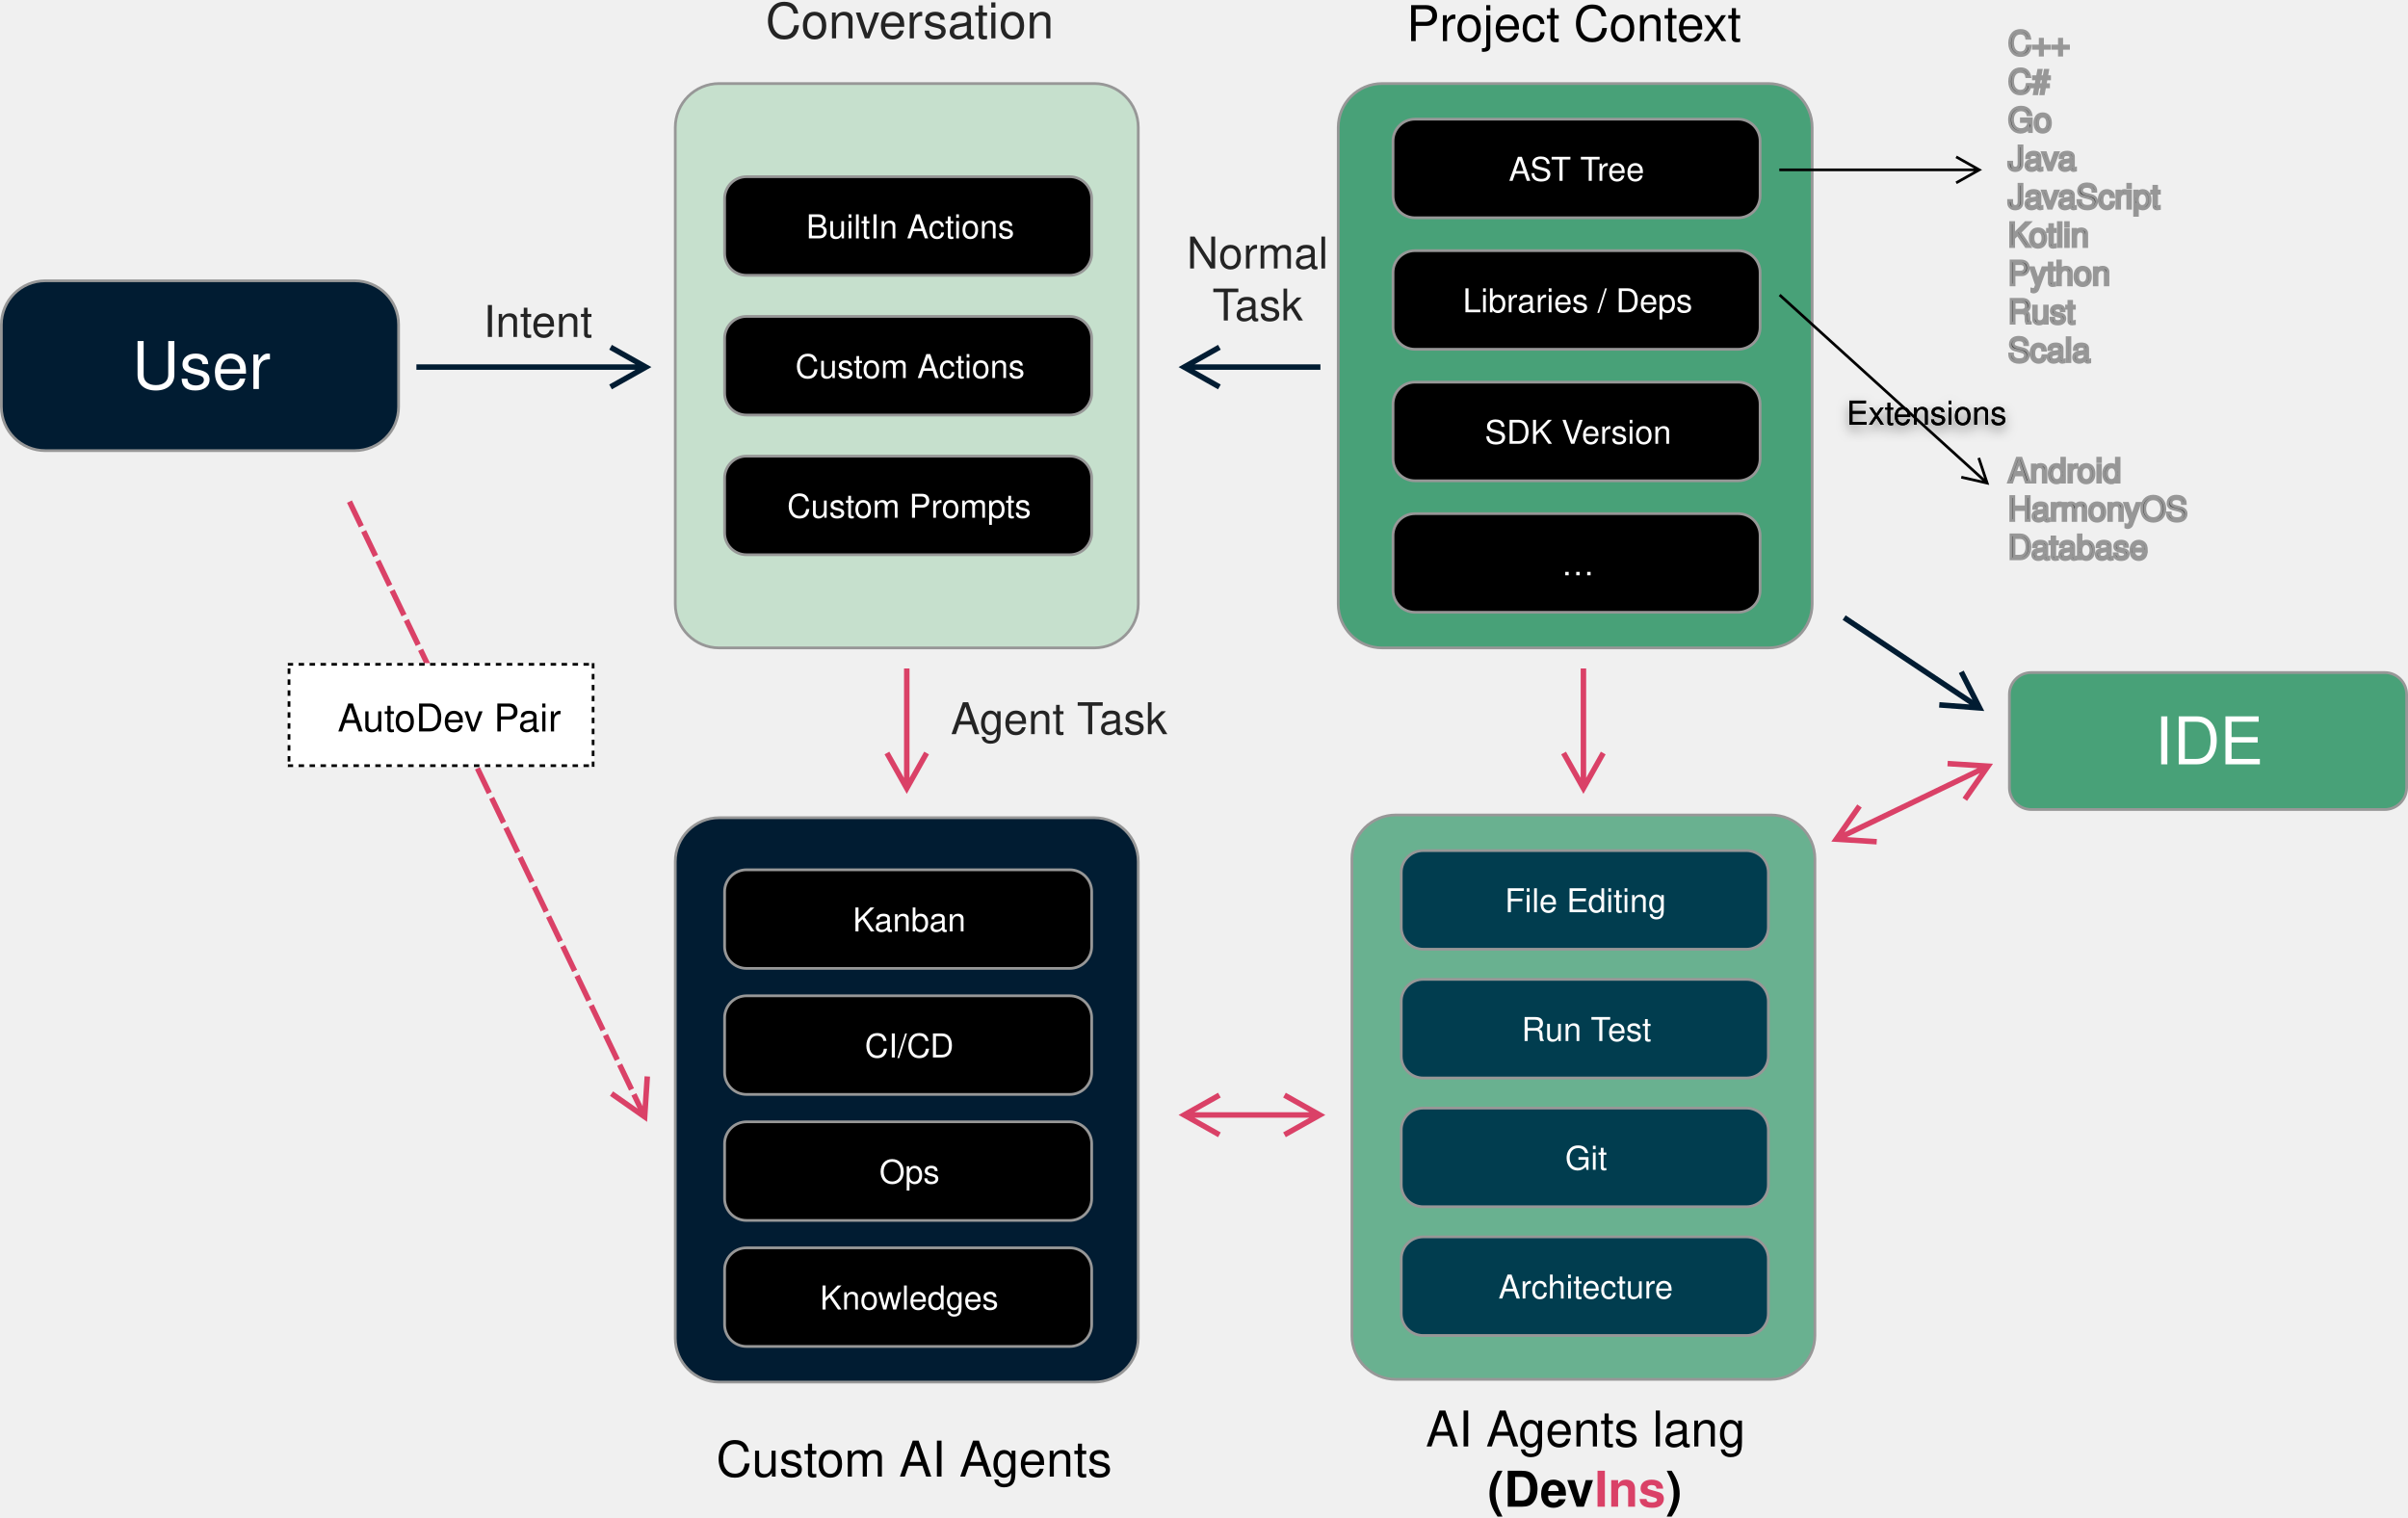
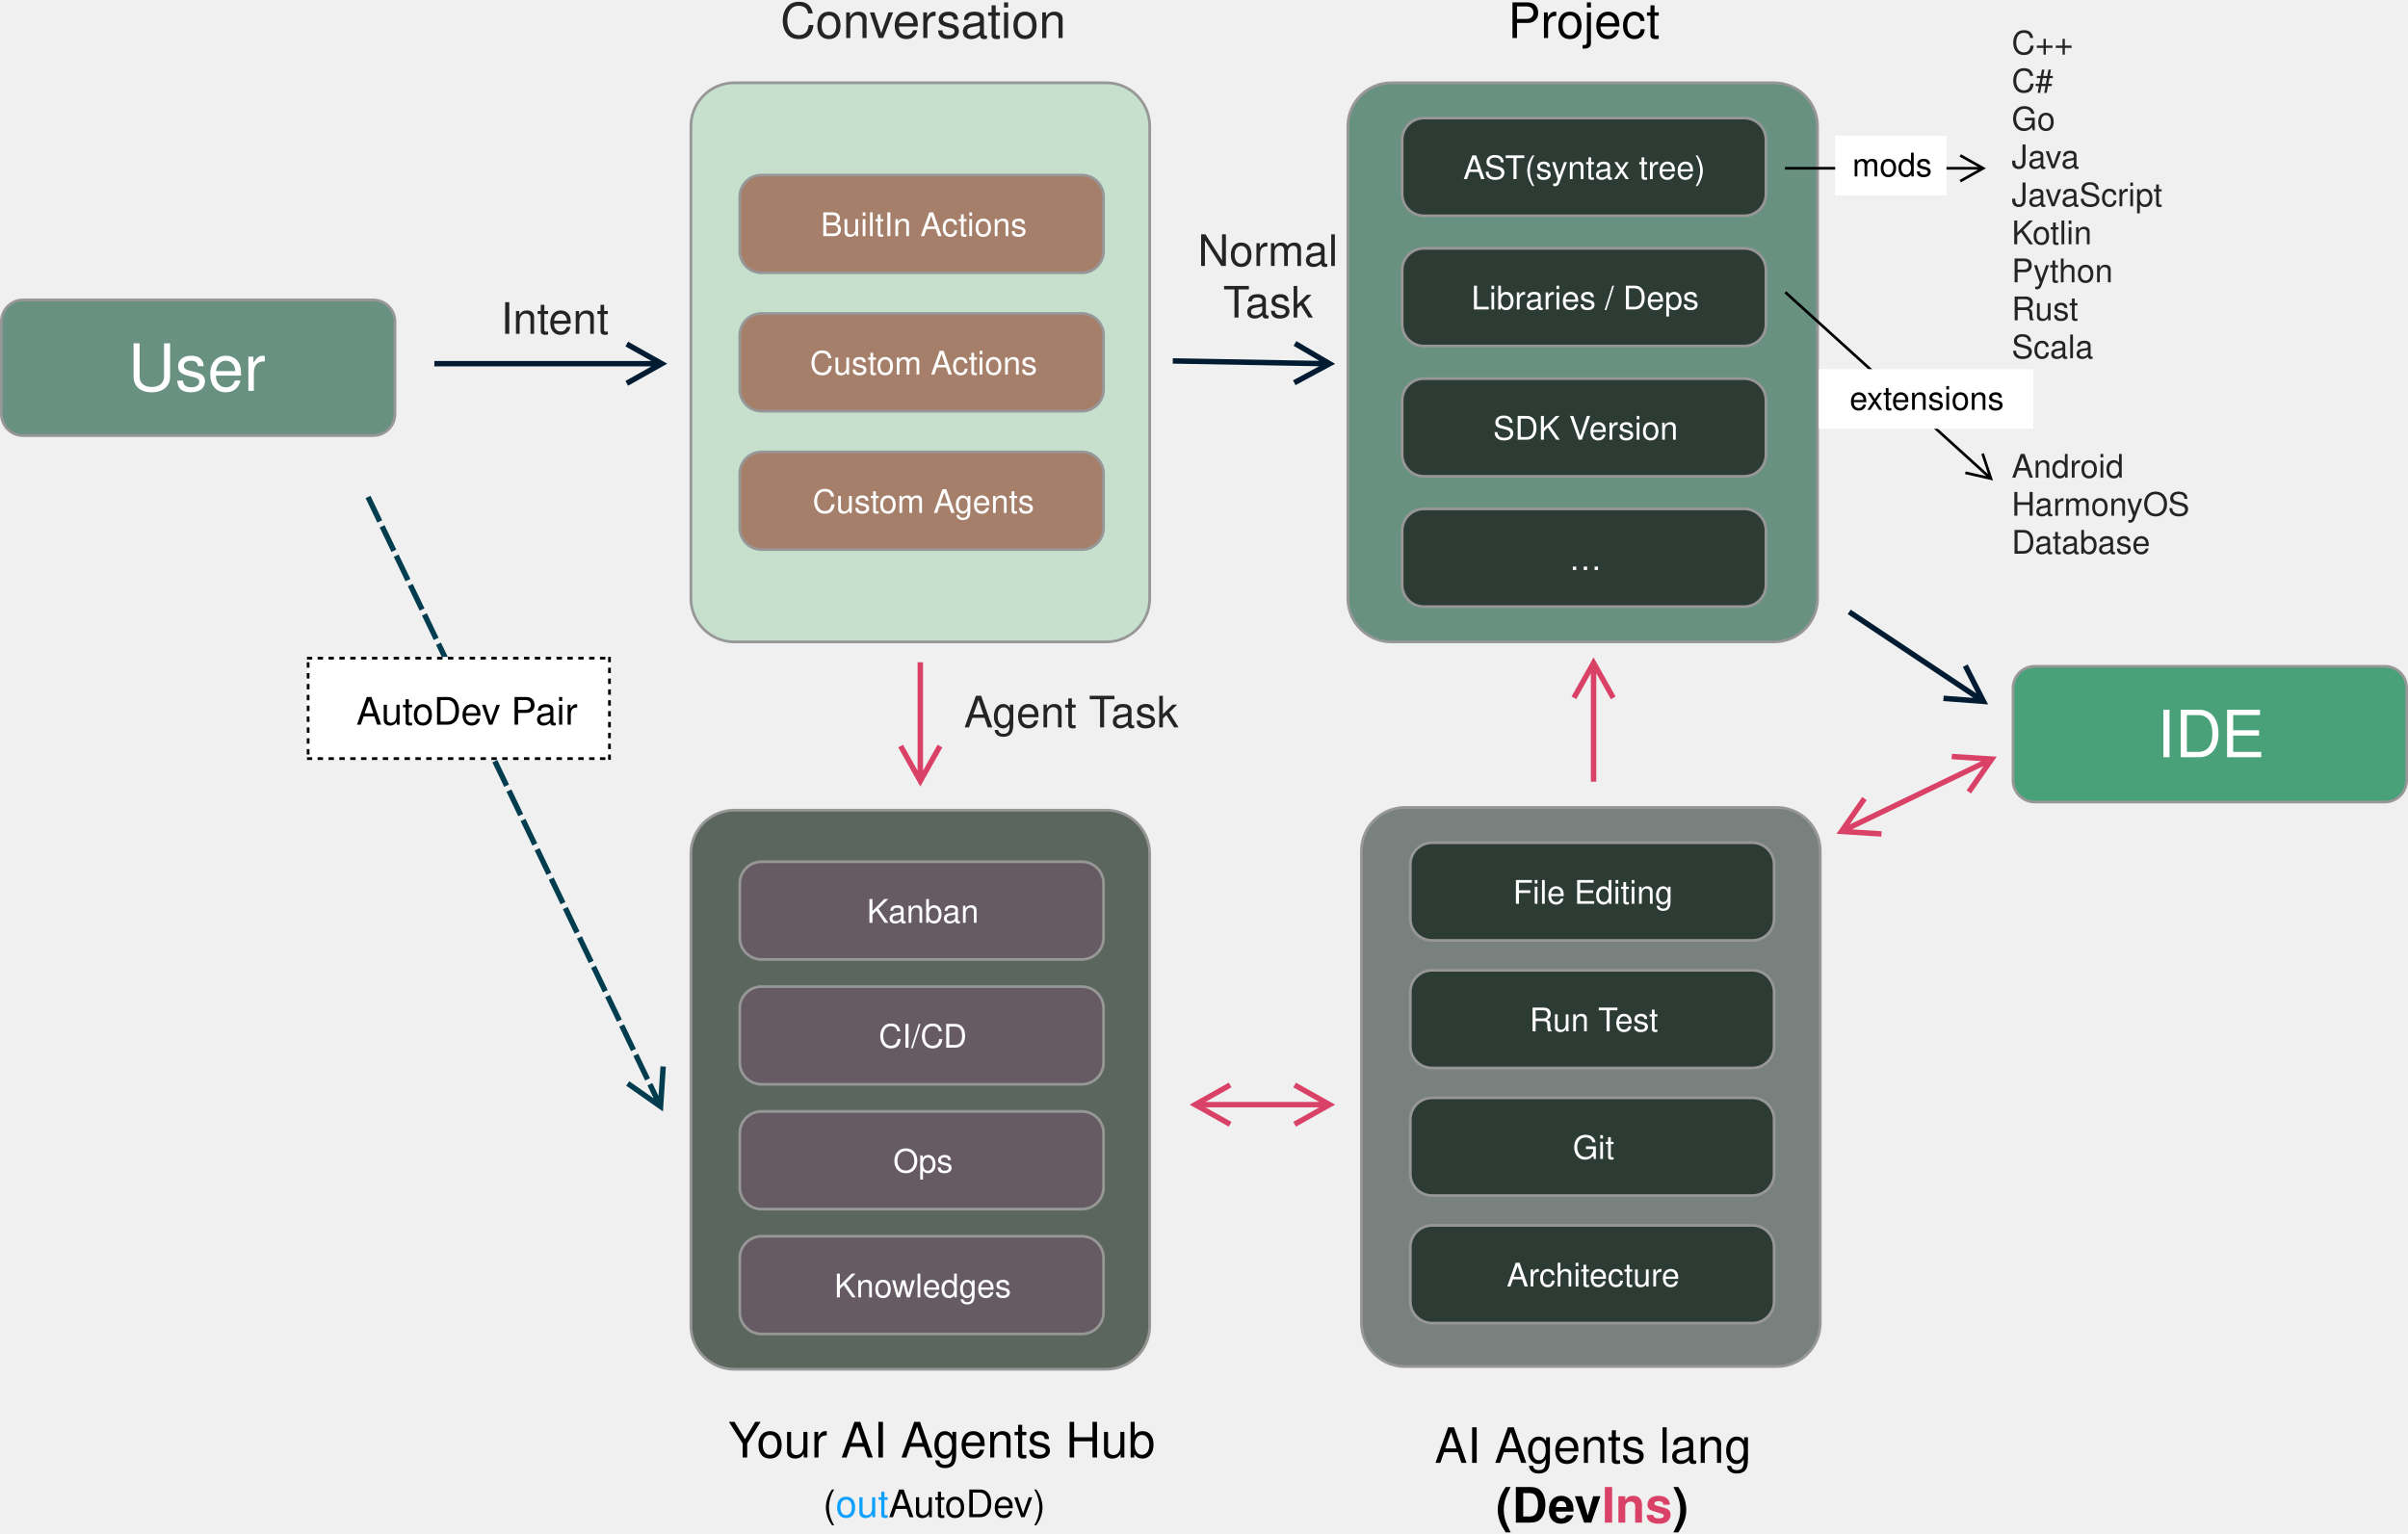
- <svg xmlns="http://www.w3.org/2000/svg" xmlns:xlink="http://www.w3.org/1999/xlink" width="879px" height="554px" viewBox="0 0 879 554" version="1.1">
+ <svg xmlns="http://www.w3.org/2000/svg" xmlns:xlink="http://www.w3.org/1999/xlink" width="887px" height="565px" viewBox="0 0 887 565" version="1.1">
  <defs>
    <rect id="path-1" x="0" y="0" width="112" height="38" />
    <mask id="mask-2" maskContentUnits="userSpaceOnUse" maskUnits="objectBoundingBox" x="0" y="0" width="112" height="38" fill="white">
      <use xlink:href="#path-1" />
    </mask>
-     <text id="text-3" font-family="Helvetica" font-size="12" font-weight="normal">
-       <tspan x="674" y="159">Extensions</tspan>
-     </text>
-     <filter x="-11.9%" y="-35.7%" width="123.7%" height="200.0%" filterUnits="objectBoundingBox" id="filter-4">
-       <feOffset dx="0" dy="2" in="SourceAlpha" result="shadowOffsetOuter1" />
-       <feGaussianBlur stdDeviation="2" in="shadowOffsetOuter1" result="shadowBlurOuter1" />
-       <feColorMatrix values="0 0 0 0 0   0 0 0 0 0   0 0 0 0 0  0 0 0 0.5 0" type="matrix" in="shadowBlurOuter1" />
-     </filter>
  </defs>
  <g id="Page-1" stroke="none" stroke-width="1" fill="none" fill-rule="evenodd">
-     <g id="Group-4" transform="translate(0, -4)">
+     <g id="Group" transform="translate(0, -4)">
      <text id="AI-Agents-lang-(DevI" font-family="Helvetica" font-size="18" font-weight="normal">
-         <tspan x="520.453" y="532" fill="#000000">AI Agents lang</tspan>
-         <tspan x="542.992" y="554" font-family="Helvetica-Bold, Helvetica" font-weight="bold" fill="#000000">(Dev</tspan>
-         <tspan x="582.007" y="554" font-family="Helvetica-Bold, Helvetica" font-weight="bold" fill="#DA4167">Ins</tspan>
-         <tspan x="608.014" y="554" font-family="Helvetica-Bold, Helvetica" font-weight="bold" fill="#000000">)</tspan>
-       </text>
-       <text id="Custom-AI-Agents" font-family="Helvetica" font-size="18" font-weight="normal" fill="#000000">
-         <tspan x="261.453" y="543">Custom AI Agents</tspan>
-       </text>
-       <text id="Project-Context" font-family="Helvetica" font-size="18" font-weight="normal" fill="#000000">
-         <tspan x="513.472" y="19">Project Context</tspan>
-       </text>
-       <g id="custom-agents" transform="translate(246, 302)">
-         <rect id="Rectangle" stroke="#979797" fill="#011C32" x="0.5" y="0.5" width="169" height="206" rx="16" />
+         <tspan x="528.453" y="543" fill="#000000">AI Agents lang</tspan>
+         <tspan x="550.992" y="565" font-family="Helvetica-Bold, Helvetica" font-weight="bold" fill="#000000">(Dev</tspan>
+         <tspan x="590.007" y="565" font-family="Helvetica-Bold, Helvetica" font-weight="bold" fill="#DA4167">Ins</tspan>
+         <tspan x="616.014" y="565" font-family="Helvetica-Bold, Helvetica" font-weight="bold" fill="#000000">)</tspan>
+       </text>
+       <text id="Your-AI-Agents-Hub-(" font-family="Helvetica" font-size="18" font-weight="normal">
+         <tspan x="268.265" y="541" fill="#000000">Your AI Agents Hub</tspan>
+         <tspan x="303.197" y="563" font-size="14" fill="#000000">(</tspan>
+         <tspan x="307.859" y="563" font-size="14" fill="#0EA0FF">out</tspan>
+         <tspan x="327.321" y="563" font-size="14" fill="#000000"> AutoDev)</tspan>
+       </text>
+       <text id="Project" font-family="Helvetica" font-size="18" font-weight="normal" fill="#000000">
+         <tspan x="555.489" y="18">Project</tspan>
+       </text>
+       <g id="agents-hub" transform="translate(254, 302)">
+         <rect id="Rectangle" stroke="#979797" fill="#5B665E" x="0.5" y="0.5" width="169" height="206" rx="16" />
        <g id="kanban" transform="translate(18, 19)">
-           <rect id="Rectangle" stroke="#979797" fill="#000000" x="0.5" y="0.5" width="134" height="36" rx="8" />
+           <rect id="Rectangle" stroke="#979797" fill="#665B62" x="0.5" y="0.5" width="134" height="36" rx="8" />
          <text id="Kanban" font-family="Helvetica" font-size="12" font-weight="normal" fill="#FFFFFF">
            <tspan x="47.313" y="23">Kanban</tspan>
          </text>
        </g>
        <g id="cicd" transform="translate(18, 65)">
-           <rect id="Rectangle" stroke="#979797" fill="#000000" x="0.5" y="0.5" width="134" height="36" rx="8" />
+           <rect id="Rectangle" stroke="#979797" fill="#665B62" x="0.5" y="0.5" width="134" height="36" rx="8" />
          <text id="CI/CD" font-family="Helvetica" font-size="12" font-weight="normal" fill="#FFFFFF">
            <tspan x="51.667" y="23">CI/CD</tspan>
          </text>
        </g>
        <g id="ops" transform="translate(18, 111)">
-           <rect id="Rectangle" stroke="#979797" fill="#000000" x="0.5" y="0.5" width="134" height="36" rx="8" />
+           <rect id="Rectangle" stroke="#979797" fill="#665B62" x="0.5" y="0.5" width="134" height="36" rx="8" />
          <text id="Ops" font-family="Helvetica" font-size="12" font-weight="normal" fill="#FFFFFF">
            <tspan x="56.996" y="23">Ops</tspan>
          </text>
        </g>
        <g id="know" transform="translate(18, 157)">
-           <rect id="Rectangle" stroke="#979797" fill="#000000" x="0.5" y="0.5" width="134" height="36" rx="8" />
+           <rect id="Rectangle" stroke="#979797" fill="#665B62" x="0.5" y="0.5" width="134" height="36" rx="8" />
          <text id="Knowledges" font-family="Helvetica" font-size="12" font-weight="normal" fill="#FFFFFF">
            <tspan x="35.311" y="23">Knowledges</tspan>
          </text>
        </g>
      </g>
-       <g id="portal" transform="translate(246, 34)">
+       <g id="conversations" transform="translate(254, 34)">
        <g id="custom-agents">
          <rect id="Rectangle" stroke="#979797" fill="#C6E0CD" x="0.5" y="0.5" width="169" height="206" rx="16" />
          <g id="cicd" transform="translate(18, 34)">
-             <rect id="Rectangle" stroke="#979797" fill="#000000" x="0.5" y="0.5" width="134" height="36" rx="8" />
+             <rect id="Rectangle" stroke="#979797" fill="#A67F6A" x="0.5" y="0.5" width="134" height="36" rx="8" />
            <text id="BuiltIn-Actions" font-family="Helvetica" font-size="12" font-weight="normal" fill="#FFFFFF">
              <tspan x="30.31" y="23">BuiltIn Actions</tspan>
            </text>
          </g>
          <g id="ops" transform="translate(18, 85)">
-             <rect id="Rectangle" stroke="#979797" fill="#000000" x="0.5" y="0.5" width="134" height="36" rx="8" />
+             <rect id="Rectangle" stroke="#979797" fill="#A67F6A" x="0.5" y="0.5" width="134" height="36" rx="8" />
            <text id="Custom-Actions" font-family="Helvetica" font-size="12" font-weight="normal" fill="#FFFFFF">
              <tspan x="26.313" y="23">Custom Actions</tspan>
            </text>
          </g>
          <g id="know" transform="translate(18, 136)">
-             <rect id="Rectangle" stroke="#979797" fill="#000000" x="0.5" y="0.5" width="134" height="36" rx="8" />
-             <text id="Custom-Prompts" font-family="Helvetica" font-size="12" font-weight="normal" fill="#FFFFFF">
-               <tspan x="23.322" y="23">Custom Prompts</tspan>
+             <rect id="Rectangle" stroke="#979797" fill="#A67F6A" x="0.5" y="0.5" width="134" height="36" rx="8" />
+             <text id="Custom-Agents" font-family="Helvetica" font-size="12" font-weight="normal" fill="#FFFFFF">
+               <tspan x="27.31" y="23">Custom Agents</tspan>
            </text>
          </g>
        </g>
      </g>
-       <g id="Group-2" transform="translate(493, 301)">
-         <rect id="Rectangle" stroke="#979797" fill-opacity="0.8" fill="#48A178" x="0.5" y="0.5" width="169" height="206" rx="16" />
+       <g id="devins" transform="translate(501, 301)">
+         <rect id="Rectangle" stroke="#979797" fill-opacity="0.8" fill="#5B6662" x="0.5" y="0.5" width="169" height="206" rx="16" />
        <g id="editing" transform="translate(18, 13)">
-           <rect id="Rectangle" stroke="#979797" fill="#013D4F" x="0.5" y="0.5" width="134" height="36" rx="8" />
+           <rect id="Rectangle" stroke="#979797" fill="#2C3C35" x="0.5" y="0.5" width="134" height="36" rx="8" />
          <text id="File-Editing" font-family="Helvetica" font-size="12" font-weight="normal" fill="#FFFFFF">
            <tspan x="38.319" y="23">File Editing</tspan>
          </text>
        </g>
        <g id="editing" transform="translate(18, 60)">
-           <rect id="Rectangle" stroke="#979797" fill="#013D4F" x="0.5" y="0.5" width="134" height="36" rx="8" />
+           <rect id="Rectangle" stroke="#979797" fill="#2C3C35" x="0.5" y="0.5" width="134" height="36" rx="8" />
          <text id="Run-Test" font-family="Helvetica" font-size="12" font-weight="normal" fill="#FFFFFF">
            <tspan x="44.428" y="23">Run Test</tspan>
          </text>
        </g>
        <g id="editing" transform="translate(18, 107)">
-           <rect id="Rectangle" stroke="#979797" fill="#013D4F" x="0.5" y="0.5" width="134" height="36" rx="8" />
+           <rect id="Rectangle" stroke="#979797" fill="#2C3C35" x="0.5" y="0.5" width="134" height="36" rx="8" />
          <text id="Git" font-family="Helvetica" font-size="12" font-weight="normal" fill="#FFFFFF">
            <tspan x="60.333" y="23">Git</tspan>
          </text>
        </g>
        <g id="editing" transform="translate(18, 154)">
-           <rect id="Rectangle" stroke="#979797" fill="#013D4F" x="0.5" y="0.5" width="134" height="36" rx="8" />
+           <rect id="Rectangle" stroke="#979797" fill="#2C3C35" x="0.5" y="0.5" width="134" height="36" rx="8" />
          <text id="Architecture" font-family="Helvetica" font-size="12" font-weight="normal" fill="#FFFFFF">
            <tspan x="35.987" y="23">Architecture</tspan>
          </text>
        </g>
      </g>
-       <g id="Group" transform="translate(733, 249)">
+       <g id="ide" transform="translate(741, 249)">
        <rect id="Rectangle" stroke="#979797" fill="#48A178" x="0.5" y="0.5" width="145" height="50" rx="8" />
        <text id="IDE" font-family="Helvetica" font-size="24" font-weight="normal" fill="#FFFFFF">
          <tspan x="53.496" y="34">IDE</tspan>
        </text>
      </g>
-       <g id="Group" transform="translate(0, 106)">
-         <rect id="Rectangle" stroke="#979797" fill="#011C32" x="0.5" y="0.5" width="145" height="62" rx="16" />
+       <g id="user" transform="translate(0, 114)">
+         <rect id="Rectangle" stroke="#979797" fill="#699181" x="0.5" y="0.5" width="145" height="50" rx="8" />
        <text id="User" font-family="Helvetica" font-size="24" font-weight="normal" fill="#FFFFFF">
-           <tspan x="48.164" y="40">User</tspan>
-         </text>
-       </g>
-       <g id="context" transform="translate(488, 34)">
-         <rect id="Rectangle" stroke="#979797" fill="#48A178" x="0.5" y="0.5" width="173" height="206" rx="16" />
+           <tspan x="47.164" y="34">User</tspan>
+         </text>
+       </g>
+       <g id="project" transform="translate(496, 34)">
+         <rect id="Rectangle" stroke="#979797" fill="#699181" x="0.5" y="0.5" width="173" height="206" rx="16" />
        <g id="..." transform="translate(20, 13)">
-           <rect id="Rectangle" stroke="#979797" fill="#000000" x="0.5" y="0.5" width="134" height="36" rx="8" />
-           <text id="AST-Tree" font-family="Helvetica" font-size="12" font-weight="normal" fill="#FFFFFF">
-             <tspan x="42.758" y="23">AST Tree</tspan>
+           <rect id="Rectangle" stroke="#979797" fill="#2C3C35" x="0.5" y="0.5" width="134" height="36" rx="8" />
+           <text id="AST(syntax-tree)" font-family="Helvetica" font-size="12" font-weight="normal" fill="#FFFFFF">
+             <tspan x="22.988" y="23">AST(syntax tree)</tspan>
          </text>
        </g>
        <g id="sdks" transform="translate(20, 61)">
-           <rect id="Rectangle" stroke="#979797" fill="#000000" x="0.5" y="0.5" width="134" height="36" rx="8" />
+           <rect id="Rectangle" stroke="#979797" fill="#2C3C35" x="0.5" y="0.5" width="134" height="36" rx="8" />
          <text id="Libraries-/-Deps" font-family="Helvetica" font-size="12" font-weight="normal" fill="#FFFFFF">
            <tspan x="25.982" y="23">Libraries / Deps</tspan>
          </text>
        </g>
        <g id="libs" transform="translate(20, 109)">
-           <rect id="Rectangle" stroke="#979797" fill="#000000" x="0.5" y="0.5" width="134" height="36" rx="8" />
+           <rect id="Rectangle" stroke="#979797" fill="#2C3C35" x="0.5" y="0.5" width="134" height="36" rx="8" />
          <text id="SDK-Version" font-family="Helvetica" font-size="12" font-weight="normal" fill="#FFFFFF">
            <tspan x="33.98" y="23">SDK Version</tspan>
          </text>
        </g>
        <g id="ast" transform="translate(20, 157)">
-           <rect id="Rectangle" stroke="#979797" fill="#000000" x="0.5" y="0.5" width="134" height="36" rx="8" />
+           <rect id="Rectangle" stroke="#979797" fill="#2C3C35" x="0.5" y="0.5" width="134" height="36" rx="8" />
          <text id="…" font-family="Helvetica" font-size="12" font-weight="normal" fill="#FFFFFF">
            <tspan x="62" y="23">…</tspan>
          </text>
        </g>
      </g>
-       <path id="Line" d="M711.001,281.737 L711.999,281.801 L725.739,282.677 L727.514,282.79 L726.496,284.247 L718.612,295.535 L718.039,296.355 L716.4,295.209 L716.972,294.39 L722.669,286.231 L715.368,289.747 L681.499,306.055 L674.197,309.57 L684.128,310.203 L685.126,310.267 L684.999,312.263 L684.001,312.199 L670.261,311.323 L668.486,311.21 L669.504,309.753 L677.388,298.465 L677.961,297.645 L679.6,298.791 L679.028,299.61 L673.33,307.768 L680.632,304.253 L714.501,287.945 L721.802,284.429 L711.872,283.797 L710.874,283.733 L711.001,281.737 Z" fill="#DA4167" fill-rule="nonzero" />
-       <path id="Line" d="M673.723,228.613 L674.555,229.168 L713.254,254.967 L720.002,259.466 L715.492,250.597 L715.039,249.705 L716.822,248.799 L717.275,249.69 L723.515,261.963 L724.321,263.547 L722.548,263.413 L708.82,262.373 L707.823,262.298 L707.974,260.303 L708.971,260.379 L718.892,261.13 L712.144,256.631 L673.445,230.832 L672.613,230.277 L673.723,228.613 Z" fill="#011C32" fill-rule="nonzero" />
-       <path id="Line" d="M714.309,60.819 L714.745,61.064 L722.745,65.564 L723.52,66 L722.745,66.436 L714.745,70.936 L714.309,71.181 L713.819,70.309 L714.255,70.064 L720.591,66.5 L649.5,66.5 L649.5,65.5 L720.591,65.5 L714.255,61.936 L713.819,61.691 L714.309,60.819 Z" fill="#000000" fill-rule="nonzero" />
-       <path id="Line" d="M649.965,111.294 L650.336,111.63 L719.809,174.618 L724.292,178.683 L721.992,171.787 L721.834,171.312 L722.782,170.996 L722.941,171.47 L725.845,180.178 L726.126,181.021 L725.259,180.823 L716.31,178.784 L715.823,178.672 L716.045,177.697 L716.532,177.809 L723.62,179.424 L719.137,175.359 L649.664,112.37 L649.294,112.035 L649.965,111.294 Z" fill="#000000" fill-rule="nonzero" />
-       <path id="Line" d="M235.286,396.874 L237.282,397.004 L237.217,398.002 L236.322,411.741 L236.207,413.515 L234.751,412.495 L223.474,404.596 L222.655,404.023 L223.802,402.384 L224.621,402.958 L232.77,408.666 L230.922,404.813 L230.49,403.912 L232.293,403.046 L232.725,403.948 L234.574,407.803 L235.221,397.872 L235.286,396.874 Z M227.102,392.227 L227.534,393.129 L230.995,400.342 L231.428,401.243 L229.625,402.109 L229.192,401.207 L225.731,393.994 L225.299,393.093 L227.102,392.227 Z M221.911,381.408 L222.343,382.31 L225.804,389.523 L226.237,390.424 L224.433,391.289 L224.001,390.388 L220.54,383.175 L220.107,382.274 L221.911,381.408 Z M216.719,370.589 L217.152,371.491 L220.613,378.704 L221.045,379.605 L219.242,380.47 L218.81,379.569 L215.349,372.356 L214.916,371.455 L216.719,370.589 Z M211.528,359.77 L211.961,360.672 L215.422,367.885 L215.854,368.786 L214.051,369.651 L213.618,368.75 L210.158,361.537 L209.725,360.636 L211.528,359.77 Z M206.337,348.951 L206.77,349.853 L210.23,357.066 L210.663,357.967 L208.86,358.832 L208.427,357.931 L204.966,350.718 L204.534,349.817 L206.337,348.951 Z M201.146,338.132 L201.578,339.034 L205.039,346.247 L205.472,347.148 L203.669,348.013 L203.236,347.112 L199.775,339.899 L199.343,338.997 L201.146,338.132 Z M195.955,327.313 L196.387,328.215 L199.848,335.428 L200.281,336.329 L198.477,337.194 L198.045,336.293 L194.584,329.08 L194.151,328.178 L195.955,327.313 Z M190.763,316.494 L191.196,317.396 L194.657,324.608 L195.089,325.51 L193.286,326.375 L192.854,325.474 L189.393,318.261 L188.96,317.359 L190.763,316.494 Z M185.572,305.675 L186.005,306.577 L189.466,313.789 L189.898,314.691 L188.095,315.556 L187.662,314.655 L184.202,307.442 L183.769,306.54 L185.572,305.675 Z M180.381,294.856 L180.814,295.758 L184.274,302.97 L184.707,303.872 L182.904,304.737 L182.471,303.836 L179.01,296.623 L178.578,295.721 L180.381,294.856 Z M175.19,284.037 L175.622,284.939 L179.083,292.151 L179.516,293.053 L177.713,293.918 L177.28,293.017 L173.819,285.804 L173.387,284.902 L175.19,284.037 Z M169.999,273.218 L170.431,274.12 L173.892,281.332 L174.325,282.234 L172.521,283.099 L172.089,282.198 L168.628,274.985 L168.195,274.083 L169.999,273.218 Z M164.807,262.399 L165.24,263.301 L168.701,270.513 L169.133,271.415 L167.33,272.28 L166.898,271.379 L163.437,264.166 L163.004,263.264 L164.807,262.399 Z M159.616,251.58 L160.049,252.482 L163.51,259.694 L163.942,260.596 L162.139,261.461 L161.706,260.559 L158.246,253.347 L157.813,252.445 L159.616,251.58 Z M154.425,240.761 L154.858,241.663 L158.318,248.875 L158.751,249.777 L156.948,250.642 L156.515,249.74 L153.054,242.528 L152.622,241.626 L154.425,240.761 Z M149.234,229.942 L149.666,230.844 L153.127,238.056 L153.56,238.958 L151.757,239.823 L151.324,238.921 L147.863,231.709 L147.431,230.807 L149.234,229.942 Z M144.043,219.123 L144.475,220.025 L147.936,227.237 L148.369,228.139 L146.565,229.004 L146.133,228.102 L142.672,220.89 L142.239,219.988 L144.043,219.123 Z M138.851,208.304 L139.284,209.205 L142.745,216.418 L143.177,217.32 L141.374,218.185 L140.942,217.283 L137.481,210.071 L137.048,209.169 L138.851,208.304 Z M133.66,197.485 L134.093,198.386 L137.554,205.599 L137.986,206.501 L136.183,207.366 L135.75,206.464 L132.29,199.252 L131.857,198.35 L133.66,197.485 Z M128.469,186.666 L128.902,187.567 L132.362,194.78 L132.795,195.682 L130.992,196.547 L130.559,195.645 L127.098,188.433 L126.666,187.531 L128.469,186.666 Z" fill="#DA4167" fill-rule="nonzero" />
-       <path id="Line" d="M332,248 L332,287.932 L336.878,279.26 L337.369,278.388 L339.112,279.369 L338.622,280.24 L331.872,292.24 L331,293.79 L330.128,292.24 L323.378,280.24 L322.888,279.369 L324.631,278.388 L325.122,279.26 L330,287.932 L330,248 L332,248 Z" fill="#DA4167" fill-rule="nonzero" />
-       <path id="Line" d="M579,248 L579,287.932 L583.878,279.26 L584.369,278.388 L586.112,279.369 L585.622,280.24 L578.872,292.24 L578,293.79 L577.128,292.24 L570.378,280.24 L569.888,279.369 L571.631,278.388 L572.122,279.26 L577,287.932 L577,248 L579,248 Z" fill="#DA4167" fill-rule="nonzero" />
-       <path id="Line" d="M469.369,402.888 L470.24,403.378 L482.24,410.128 L483.79,411 L482.24,411.872 L470.24,418.622 L469.369,419.112 L468.388,417.369 L469.26,416.878 L477.932,412 L436.067,412 L444.74,416.878 L445.612,417.369 L444.631,419.112 L443.76,418.622 L431.76,411.872 L430.21,411 L431.76,410.128 L443.76,403.378 L444.631,402.888 L445.612,404.631 L444.74,405.122 L436.067,410 L477.932,410 L469.26,405.122 L468.388,404.631 L469.369,402.888 Z" fill="#DA4167" fill-rule="nonzero" />
-       <path id="Line" d="M444.631,129.888 L445.612,131.631 L444.74,132.122 L436.067,137 L482,137 L482,139 L436.067,139 L444.74,143.878 L445.612,144.369 L444.631,146.112 L443.76,145.622 L431.76,138.872 L430.21,138 L431.76,137.128 L443.76,130.378 L444.631,129.888 Z" fill="#011C32" fill-rule="nonzero" />
-       <path id="Line" d="M223.369,129.888 L224.24,130.378 L236.24,137.128 L237.79,138 L236.24,138.872 L224.24,145.622 L223.369,146.112 L222.388,144.369 L223.26,143.878 L231.932,139 L152,139 L152,137 L231.932,137 L223.26,132.122 L222.388,131.631 L223.369,129.888 Z" fill="#011C32" fill-rule="nonzero" />
+       <path id="Line" d="M719.001,281.737 L719.999,281.801 L733.739,282.677 L735.514,282.79 L734.496,284.247 L726.612,295.535 L726.039,296.355 L724.4,295.209 L724.972,294.39 L730.669,286.231 L723.368,289.747 L689.499,306.055 L682.197,309.57 L692.128,310.203 L693.126,310.267 L692.999,312.263 L692.001,312.199 L678.261,311.323 L676.486,311.21 L677.504,309.753 L685.388,298.465 L685.961,297.645 L687.6,298.791 L687.028,299.61 L681.33,307.768 L688.632,304.253 L722.501,287.945 L729.802,284.429 L719.872,283.797 L718.874,283.733 L719.001,281.737 Z" fill="#DA4167" fill-rule="nonzero" />
+       <path id="Line" d="M681.723,228.613 L682.555,229.168 L721.254,254.967 L728.002,259.466 L723.492,250.597 L723.039,249.705 L724.822,248.799 L725.275,249.69 L731.515,261.963 L732.321,263.547 L730.548,263.413 L716.82,262.373 L715.823,262.298 L715.974,260.303 L716.971,260.379 L726.892,261.13 L720.144,256.631 L681.445,230.832 L680.613,230.277 L681.723,228.613 Z" fill="#011C32" fill-rule="nonzero" />
+       <path id="Line" d="M722.309,60.819 L722.745,61.064 L730.745,65.564 L731.52,66 L730.745,66.436 L722.745,70.936 L722.309,71.181 L721.819,70.309 L722.255,70.064 L728.591,66.5 L657.5,66.5 L657.5,65.5 L728.591,65.5 L722.255,61.936 L721.819,61.691 L722.309,60.819 Z" fill="#000000" fill-rule="nonzero" />
+       <path id="Line" d="M657.965,111.294 L658.336,111.63 L727.809,174.618 L732.292,178.683 L729.992,171.787 L729.834,171.312 L730.782,170.996 L730.941,171.47 L733.845,180.178 L734.126,181.021 L733.259,180.823 L724.31,178.784 L723.823,178.672 L724.045,177.697 L724.532,177.809 L731.62,179.424 L727.137,175.359 L657.664,112.37 L657.294,112.035 L657.965,111.294 Z" fill="#000000" fill-rule="nonzero" />
+       <path id="Line" d="M243.286,396.874 L245.282,397.004 L245.217,398.002 L244.322,411.741 L244.207,413.515 L242.751,412.495 L231.474,404.596 L230.655,404.023 L231.802,402.384 L232.621,402.958 L240.77,408.666 L238.922,404.813 L238.49,403.912 L240.293,403.046 L240.725,403.948 L242.574,407.803 L243.221,397.872 L243.286,396.874 Z M235.102,392.227 L235.534,393.129 L238.995,400.342 L239.428,401.243 L237.625,402.109 L237.192,401.207 L233.731,393.994 L233.299,393.093 L235.102,392.227 Z M229.911,381.408 L230.343,382.31 L233.804,389.523 L234.237,390.424 L232.433,391.289 L232.001,390.388 L228.54,383.175 L228.107,382.274 L229.911,381.408 Z M224.719,370.589 L225.152,371.491 L228.613,378.704 L229.045,379.605 L227.242,380.47 L226.81,379.569 L223.349,372.356 L222.916,371.455 L224.719,370.589 Z M219.528,359.77 L219.961,360.672 L223.422,367.885 L223.854,368.786 L222.051,369.651 L221.618,368.75 L218.158,361.537 L217.725,360.636 L219.528,359.77 Z M214.337,348.951 L214.77,349.853 L218.23,357.066 L218.663,357.967 L216.86,358.832 L216.427,357.931 L212.966,350.718 L212.534,349.817 L214.337,348.951 Z M209.146,338.132 L209.578,339.034 L213.039,346.247 L213.472,347.148 L211.669,348.013 L211.236,347.112 L207.775,339.899 L207.343,338.997 L209.146,338.132 Z M203.955,327.313 L204.387,328.215 L207.848,335.428 L208.281,336.329 L206.477,337.194 L206.045,336.293 L202.584,329.08 L202.151,328.178 L203.955,327.313 Z M198.763,316.494 L199.196,317.396 L202.657,324.608 L203.089,325.51 L201.286,326.375 L200.854,325.474 L197.393,318.261 L196.96,317.359 L198.763,316.494 Z M193.572,305.675 L194.005,306.577 L197.466,313.789 L197.898,314.691 L196.095,315.556 L195.662,314.655 L192.202,307.442 L191.769,306.54 L193.572,305.675 Z M188.381,294.856 L188.814,295.758 L192.274,302.97 L192.707,303.872 L190.904,304.737 L190.471,303.836 L187.01,296.623 L186.578,295.721 L188.381,294.856 Z M183.19,284.037 L183.622,284.939 L187.083,292.151 L187.516,293.053 L185.713,293.918 L185.28,293.017 L181.819,285.804 L181.387,284.902 L183.19,284.037 Z M177.999,273.218 L178.431,274.12 L181.892,281.332 L182.325,282.234 L180.521,283.099 L180.089,282.198 L176.628,274.985 L176.195,274.083 L177.999,273.218 Z M172.807,262.399 L173.24,263.301 L176.701,270.513 L177.133,271.415 L175.33,272.28 L174.898,271.379 L171.437,264.166 L171.004,263.264 L172.807,262.399 Z M167.616,251.58 L168.049,252.482 L171.51,259.694 L171.942,260.596 L170.139,261.461 L169.706,260.559 L166.246,253.347 L165.813,252.445 L167.616,251.58 Z M162.425,240.761 L162.858,241.663 L166.318,248.875 L166.751,249.777 L164.948,250.642 L164.515,249.74 L161.054,242.528 L160.622,241.626 L162.425,240.761 Z M157.234,229.942 L157.666,230.844 L161.127,238.056 L161.56,238.958 L159.757,239.823 L159.324,238.921 L155.863,231.709 L155.431,230.807 L157.234,229.942 Z M152.043,219.123 L152.475,220.025 L155.936,227.237 L156.369,228.139 L154.565,229.004 L154.133,228.102 L150.672,220.89 L150.239,219.988 L152.043,219.123 Z M146.851,208.304 L147.284,209.205 L150.745,216.418 L151.177,217.32 L149.374,218.185 L148.942,217.283 L145.481,210.071 L145.048,209.169 L146.851,208.304 Z M141.66,197.485 L142.093,198.386 L145.554,205.599 L145.986,206.501 L144.183,207.366 L143.75,206.464 L140.29,199.252 L139.857,198.35 L141.66,197.485 Z M136.469,186.666 L136.902,187.567 L140.362,194.78 L140.795,195.682 L138.992,196.547 L138.559,195.645 L135.098,188.433 L134.666,187.531 L136.469,186.666 Z" fill="#013D4F" fill-rule="nonzero" />
+       <path id="Line" d="M340,248 L340,287.932 L344.878,279.26 L345.369,278.388 L347.112,279.369 L346.622,280.24 L339.872,292.24 L339,293.79 L338.128,292.24 L331.378,280.24 L330.888,279.369 L332.631,278.388 L333.122,279.26 L338,287.932 L338,248 L340,248 Z" fill="#DA4167" fill-rule="nonzero" />
+       <path id="Line" d="M587,246.21 L587.872,247.76 L594.622,259.76 L595.112,260.631 L593.369,261.612 L592.878,260.74 L588,252.067 L588,292 L586,292 L586,252.067 L581.122,260.74 L580.631,261.612 L578.888,260.631 L579.378,259.76 L586.128,247.76 L587,246.21 Z" fill="#DA4167" fill-rule="nonzero" />
+       <path id="Line" d="M477.369,402.888 L478.24,403.378 L490.24,410.128 L491.79,411 L490.24,411.872 L478.24,418.622 L477.369,419.112 L476.388,417.369 L477.26,416.878 L485.932,412 L444.067,412 L452.74,416.878 L453.612,417.369 L452.631,419.112 L451.76,418.622 L439.76,411.872 L438.21,411 L439.76,410.128 L451.76,403.378 L452.631,402.888 L453.612,404.631 L452.74,405.122 L444.067,410 L485.932,410 L477.26,405.122 L476.388,404.631 L477.369,402.888 Z" fill="#DA4167" fill-rule="nonzero" />
+       <path id="Line" d="M477.515,129.682 L478.378,130.188 L490.256,137.151 L491.789,138.05 L490.225,138.894 L478.106,145.428 L477.226,145.903 L476.276,144.142 L477.157,143.668 L485.916,138.944 L477.759,138.799 L432.982,138 L431.982,137.982 L432.018,135.982 L433.018,136 L477.794,136.8 L485.95,136.945 L477.367,131.913 L476.504,131.407 L477.515,129.682 Z" fill="#011C32" fill-rule="nonzero" />
+       <path id="Line" d="M231.369,129.888 L232.24,130.378 L244.24,137.128 L245.79,138 L244.24,138.872 L232.24,145.622 L231.369,146.112 L230.388,144.369 L231.26,143.878 L239.932,139 L160,139 L160,137 L239.932,137 L231.26,132.122 L230.388,131.631 L231.369,129.888 Z" fill="#011C32" fill-rule="nonzero" />
      <text id="Conversation" font-family="Helvetica" font-size="18" font-weight="normal" fill="#000000" fill-opacity="0.85">
-         <tspan x="279.471" y="18">Conversation</tspan>
+         <tspan x="287.471" y="18">Conversation</tspan>
      </text>
      <text id="Intent" font-family="Helvetica" font-size="16" font-weight="normal" fill="#000000" fill-opacity="0.85">
-         <tspan x="176.484" y="127">Intent</tspan>
+         <tspan x="184.484" y="127">Intent</tspan>
      </text>
      <text id="Agent-Task" font-family="Helvetica" font-size="16" font-weight="normal" fill="#000000" fill-opacity="0.85">
-         <tspan x="347.062" y="272">Agent Task</tspan>
+         <tspan x="355.062" y="272">Agent Task</tspan>
      </text>
      <text id="Normal-Task" font-family="Helvetica" font-size="16" font-weight="normal" fill="#000000" fill-opacity="0.85">
-         <tspan x="433.219" y="102">Normal</tspan>
-         <tspan x="442.551" y="121">Task</tspan>
-       </text>
-       <g id="Group-3" transform="translate(105, 246)">
+         <tspan x="441.219" y="102">Normal</tspan>
+         <tspan x="450.551" y="121">Task</tspan>
+       </text>
+       <g id="pair" transform="translate(113, 246)">
        <use id="Rectangle" stroke="#000000" mask="url(#mask-2)" stroke-width="2" fill="#FFFFFF" stroke-dasharray="2,2" xlink:href="#path-1" />
        <text id="AutoDev-Pair" font-family="Helvetica" font-size="14" font-weight="normal" fill="#000000">
          <tspan x="18.259" y="25">AutoDev Pair</tspan>
        </text>
      </g>
-       <text id="C++-C#-Go-Java-JavaS" stroke="#979797" font-family="Helvetica" font-size="12" font-weight="normal" fill="#000000" fill-opacity="0.85">
-         <tspan x="733" y="24">C++</tspan>
-         <tspan x="733" y="38">C#</tspan>
-         <tspan x="733" y="52">Go</tspan>
-         <tspan x="733" y="66">Java</tspan>
-         <tspan x="733" y="80">JavaScript</tspan>
-         <tspan x="733" y="94">Kotlin</tspan>
-         <tspan x="733" y="108">Python</tspan>
-         <tspan x="733" y="122">Rust</tspan>
-         <tspan x="733" y="136">Scala</tspan>
-       </text>
-       <text id="Android-HarmonyOS-Da" stroke="#979797" font-family="Helvetica" font-size="12" font-weight="normal" fill="#000000" fill-opacity="0.85">
-         <tspan x="733" y="180">Android</tspan>
-         <tspan x="733" y="194">HarmonyOS</tspan>
-         <tspan x="733" y="208">Database</tspan>
-       </text>
-       <g id="Extensions" fill="#000000">
-         <use fill-opacity="1" filter="url(#filter-4)" xlink:href="#text-3" />
-         <use fill-rule="evenodd" xlink:href="#text-3" />
-         <use fill-opacity="1" xlink:href="#text-3" />
-       </g>
+       <g id="exts-link" transform="translate(670, 140)">
+         <path d="M0,0 L79,0 L79,22 L0,22 L0,0 Z" id="Rectangle" fill="#FFFFFF" />
+         <text id="extensions" font-family="Helvetica" font-size="12" font-weight="normal" fill="#000000">
+           <tspan x="11.315" y="15">extensions</tspan>
+         </text>
+       </g>
+       <g id="mods-link" transform="translate(676, 54)">
+         <path d="M0,0 L41,0 L41,22 L0,22 L0,0 Z" id="Rectangle" fill="#FFFFFF" />
+         <text id="mods" font-family="Helvetica" font-size="12" font-weight="normal" fill="#000000">
+           <tspan x="6.328" y="15">mods</tspan>
+         </text>
+       </g>
+       <text id="modules" font-family="Helvetica" font-size="12" font-weight="normal" fill="#000000" fill-opacity="0.85">
+         <tspan x="741" y="24">C++</tspan>
+         <tspan x="741" y="38">C#</tspan>
+         <tspan x="741" y="52">Go</tspan>
+         <tspan x="741" y="66">Java</tspan>
+         <tspan x="741" y="80">JavaScript</tspan>
+         <tspan x="741" y="94">Kotlin</tspan>
+         <tspan x="741" y="108">Python</tspan>
+         <tspan x="741" y="122">Rust</tspan>
+         <tspan x="741" y="136">Scala</tspan>
+       </text>
+       <text id="extensions" font-family="Helvetica" font-size="12" font-weight="normal" fill="#000000" fill-opacity="0.85">
+         <tspan x="741" y="180">Android</tspan>
+         <tspan x="741" y="194">HarmonyOS</tspan>
+         <tspan x="741" y="208">Database</tspan>
+       </text>
    </g>
  </g>
</svg>
